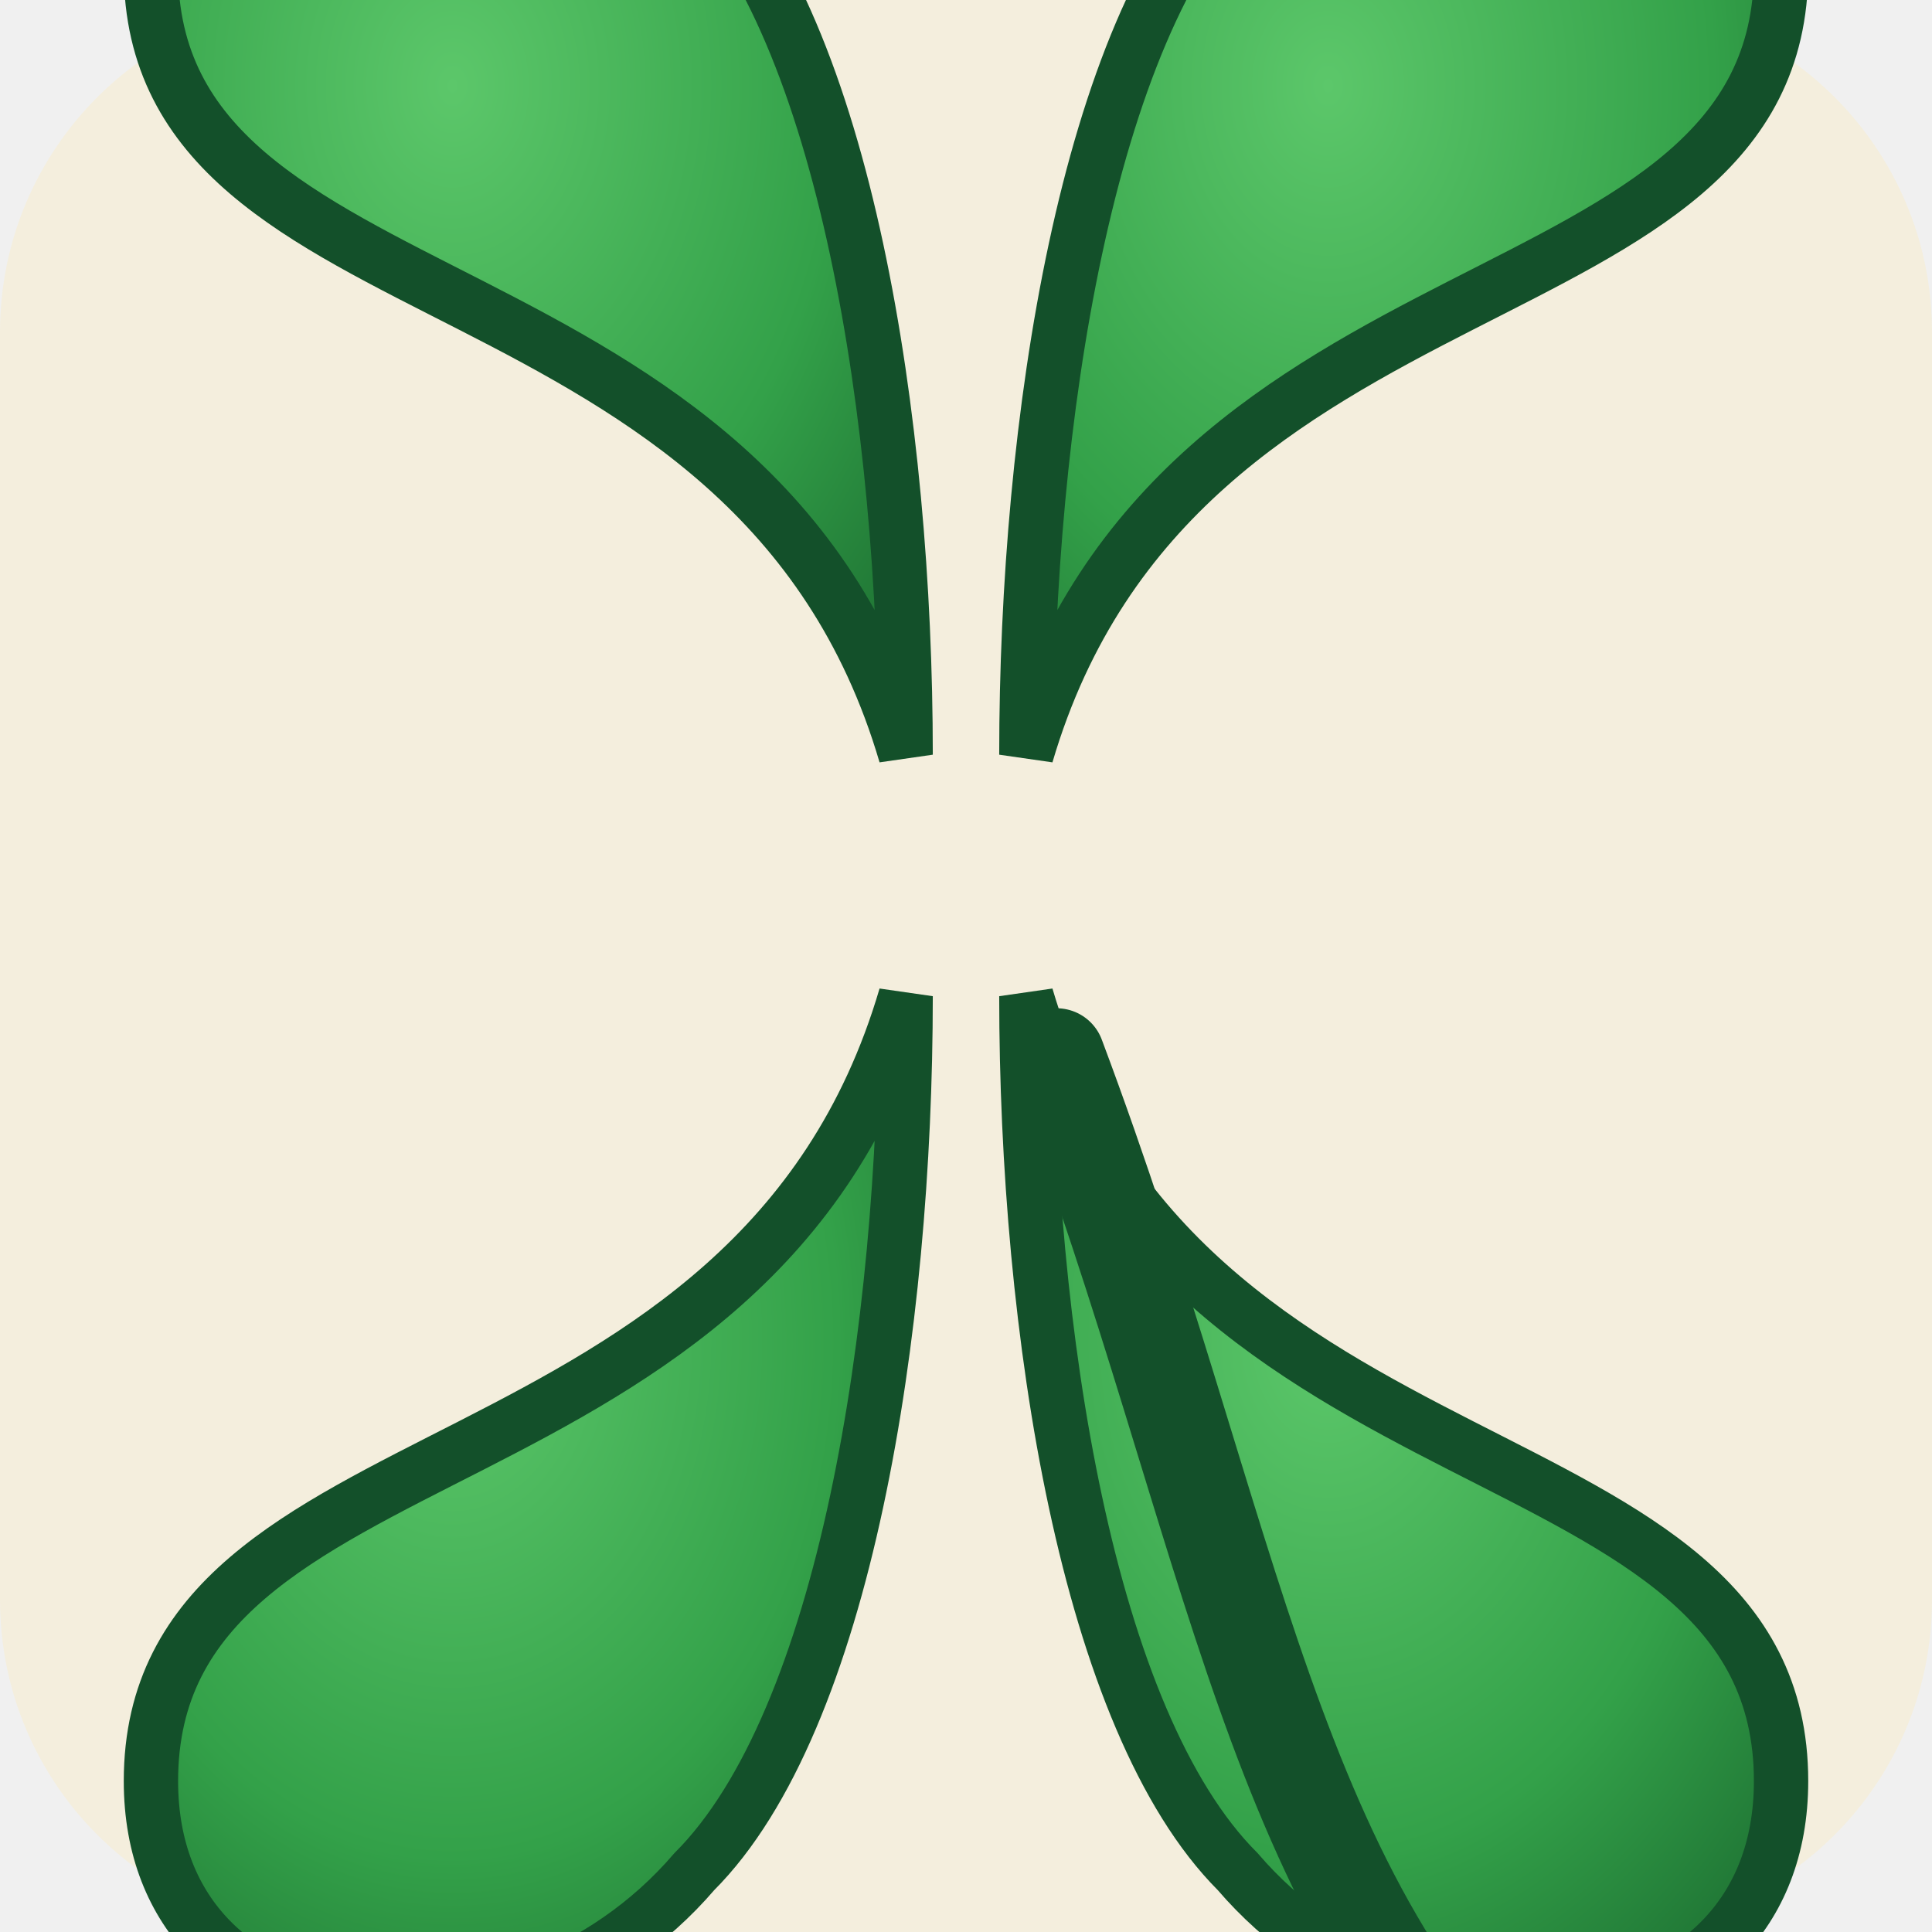
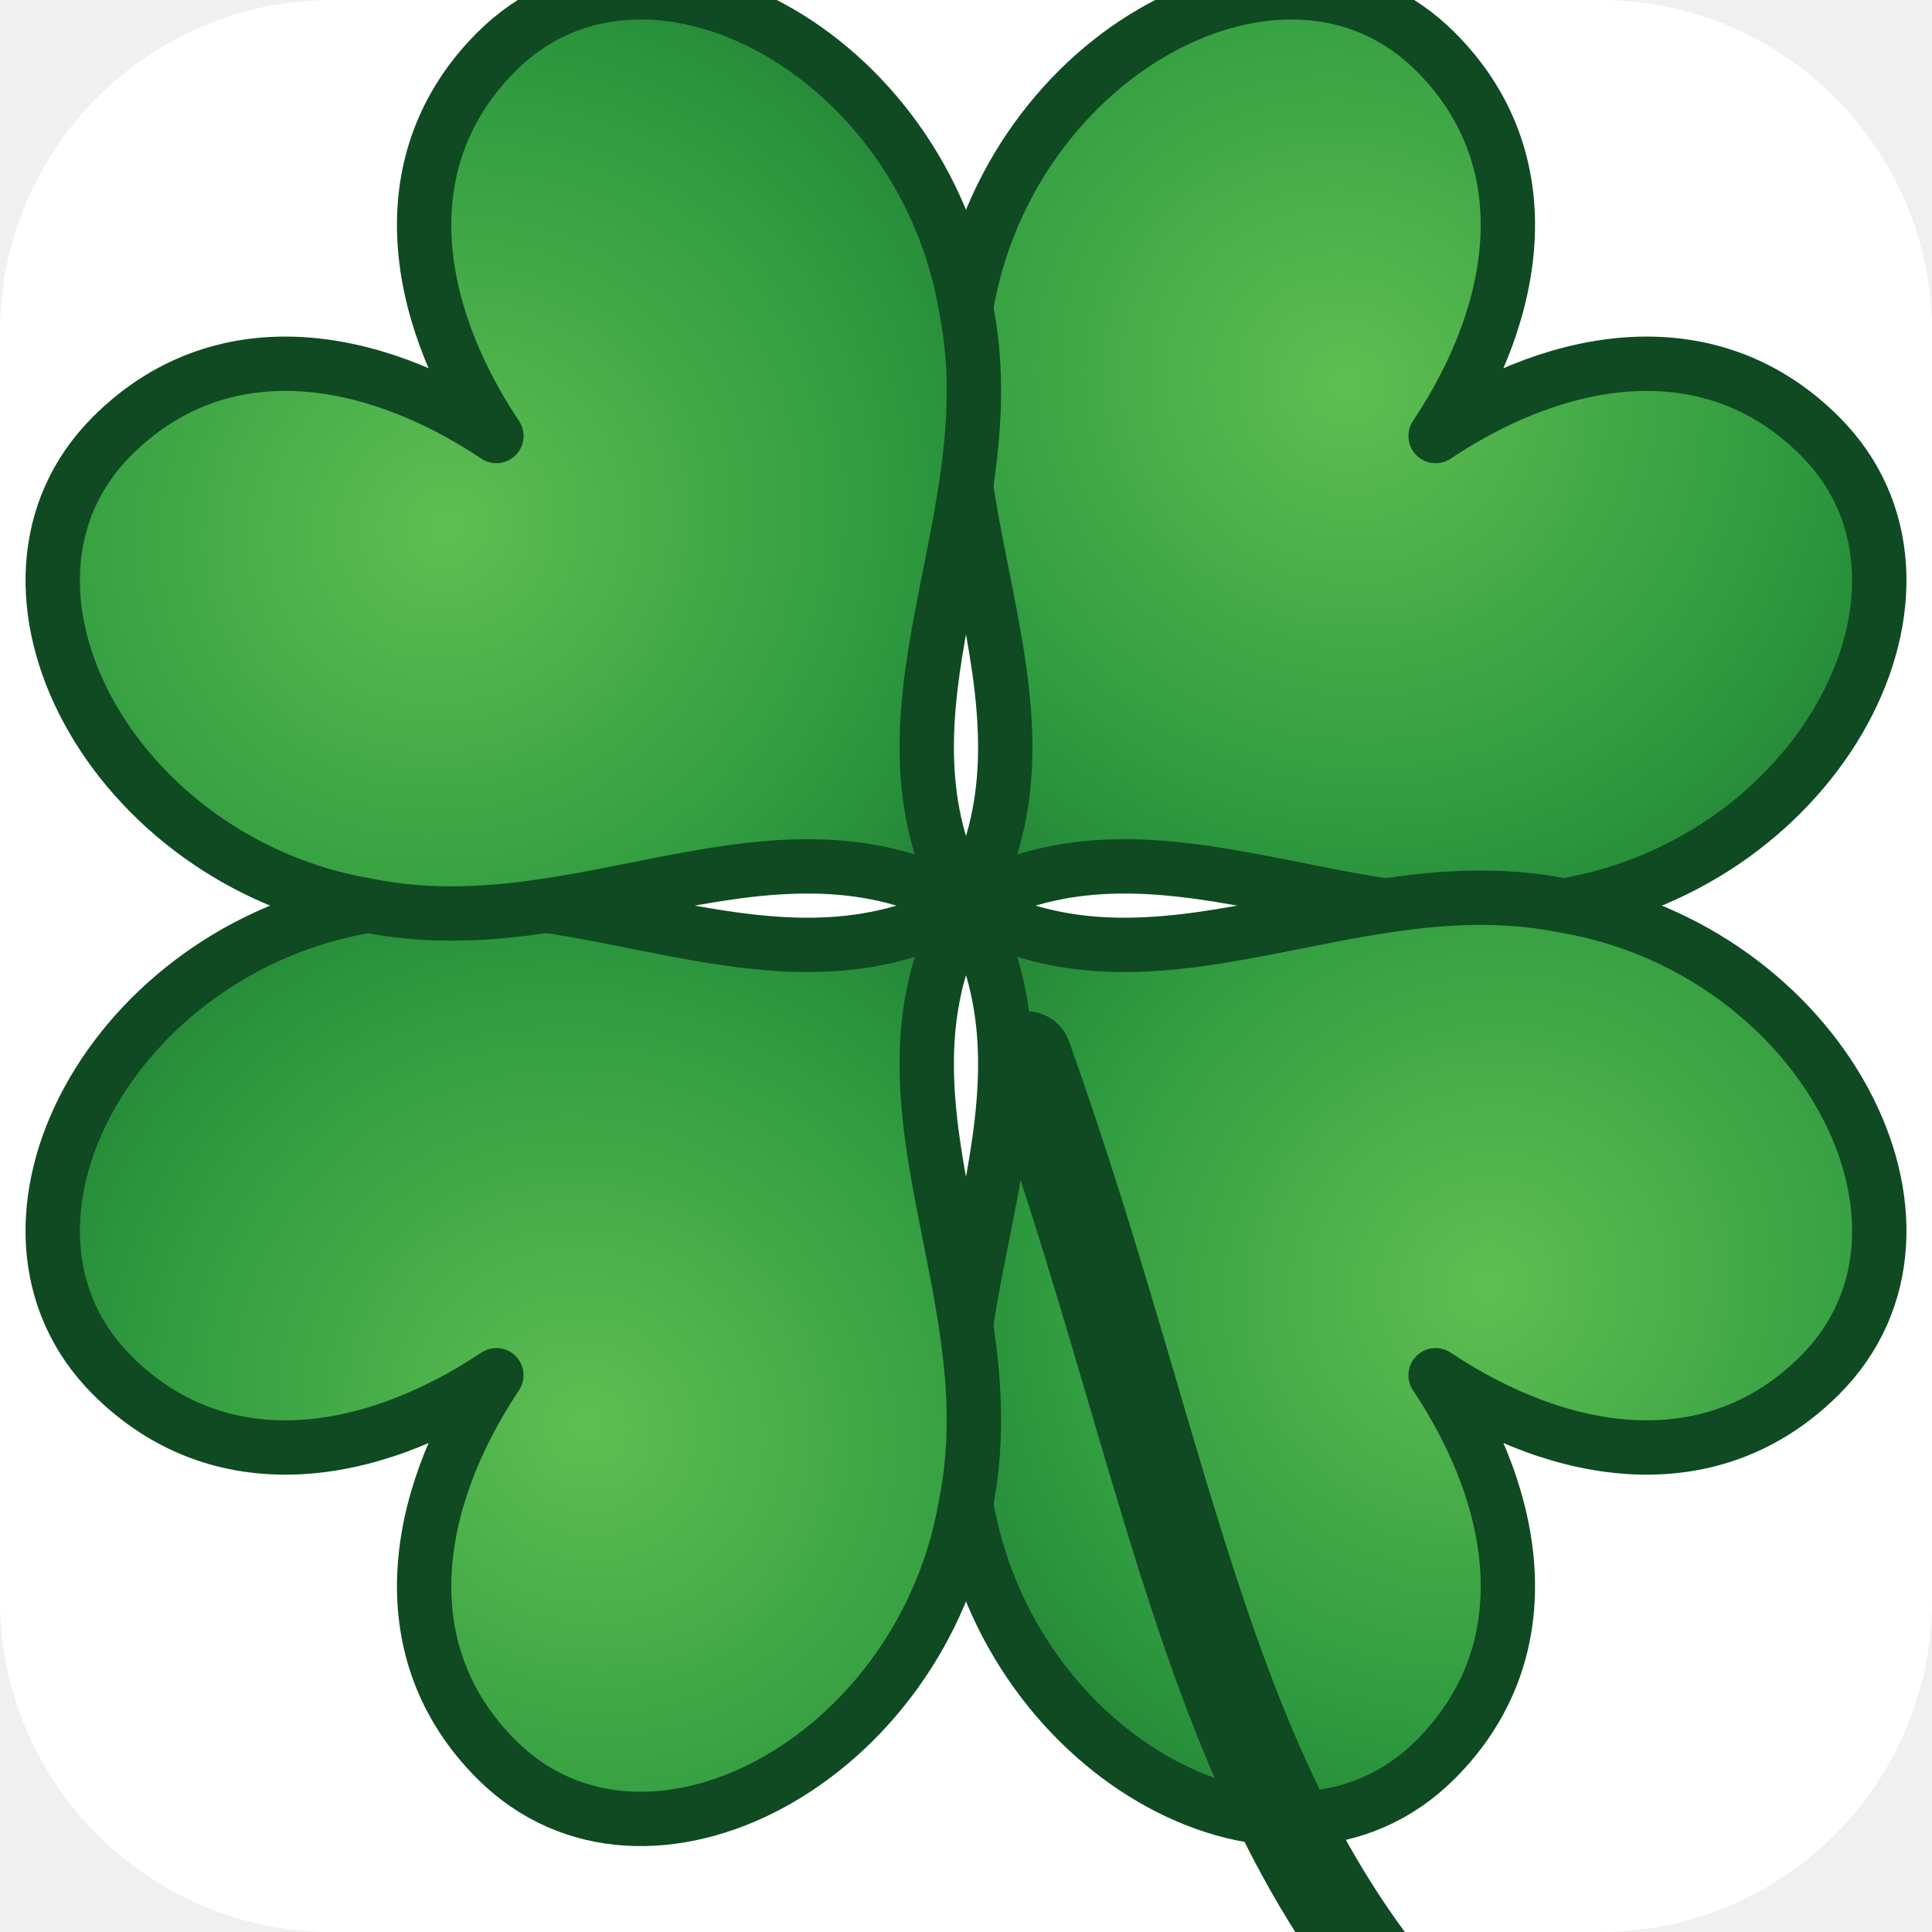
<svg xmlns="http://www.w3.org/2000/svg" viewBox="0 0 64 64" role="img" aria-label="Fitzgerald GC">
  <defs>
-     <radialGradient id="fvL" cx="0.4" cy="0.34" r="0.85">
-       <stop offset="0" stop-color="#5CC76A" />
-       <stop offset="0.6" stop-color="#33A149" />
-       <stop offset="1" stop-color="#1B6B30" />
+     <radialGradient id="fvL" cx="0.4" cy="0.32" r="0.85">
+       <stop offset="0" stop-color="#5FBE52" />
+       <stop offset="0.55" stop-color="#2E9A3F" />
+       <stop offset="1" stop-color="#15692B" />
    </radialGradient>
  </defs>
-   <rect width="64" height="64" rx="11" fill="#F4EEDD" />
-   <g transform="translate(32 29)" fill="url(#fvL)" stroke="#13502A" stroke-width="1.8">
-     <path d="M-2,-4 C-7,-21 -27,-18 -27,-30 C-27,-39 -15,-40 -9,-33 C-4,-28 -2,-15 -2,-4 Z" />
-     <path d="M2,-4 C7,-21 27,-18 27,-30 C27,-39 15,-40 9,-33 C4,-28 2,-15 2,-4 Z" />
-     <path d="M-2,4 C-7,21 -27,18 -27,30 C-27,39 -15,40 -9,33 C-4,28 -2,15 -2,4 Z" />
-     <path d="M2,4 C7,21 27,18 27,30 C27,39 15,40 9,33 C4,28 2,15 2,4 Z" />
+   <rect width="64" height="64" rx="11" fill="#FFFFFF" />
+   <g transform="translate(32 30)" fill="url(#fvL)" stroke="#0F4A22" stroke-width="1.8" stroke-linejoin="round">
+     <path d="M0,0 C-2,-7 -10,-8 -14,-14 C-19,-21 -16,-31 -9,-31 C-4,-31 -1,-27 0,-22 C1,-27 4,-31 9,-31 C16,-31 19,-21 14,-14 C10,-8 2,-7 0,0 Z" transform="rotate(45)" />
+     <path d="M0,0 C-2,-7 -10,-8 -14,-14 C-19,-21 -16,-31 -9,-31 C-4,-31 -1,-27 0,-22 C1,-27 4,-31 9,-31 C16,-31 19,-21 14,-14 C10,-8 2,-7 0,0 Z" transform="rotate(135)" />
+     <path d="M0,0 C-2,-7 -10,-8 -14,-14 C-19,-21 -16,-31 -9,-31 C-4,-31 -1,-27 0,-22 C1,-27 4,-31 9,-31 C16,-31 19,-21 14,-14 C10,-8 2,-7 0,0 Z" transform="rotate(225)" />
+     <path d="M0,0 C-2,-7 -10,-8 -14,-14 C-19,-21 -16,-31 -9,-31 C-4,-31 -1,-27 0,-22 C1,-27 4,-31 9,-31 C16,-31 19,-21 14,-14 C10,-8 2,-7 0,0 Z" transform="rotate(315)" />
  </g>
-   <path d="M3,6 C9,22 10,34 19,42" transform="translate(32 29)" fill="none" stroke="#13502A" stroke-width="3.2" stroke-linecap="round" />
+   <path d="M2,5 C7,19 8,30 16,38" transform="translate(32 30)" fill="none" stroke="#0F4A22" stroke-width="3" stroke-linecap="round" />
</svg>
